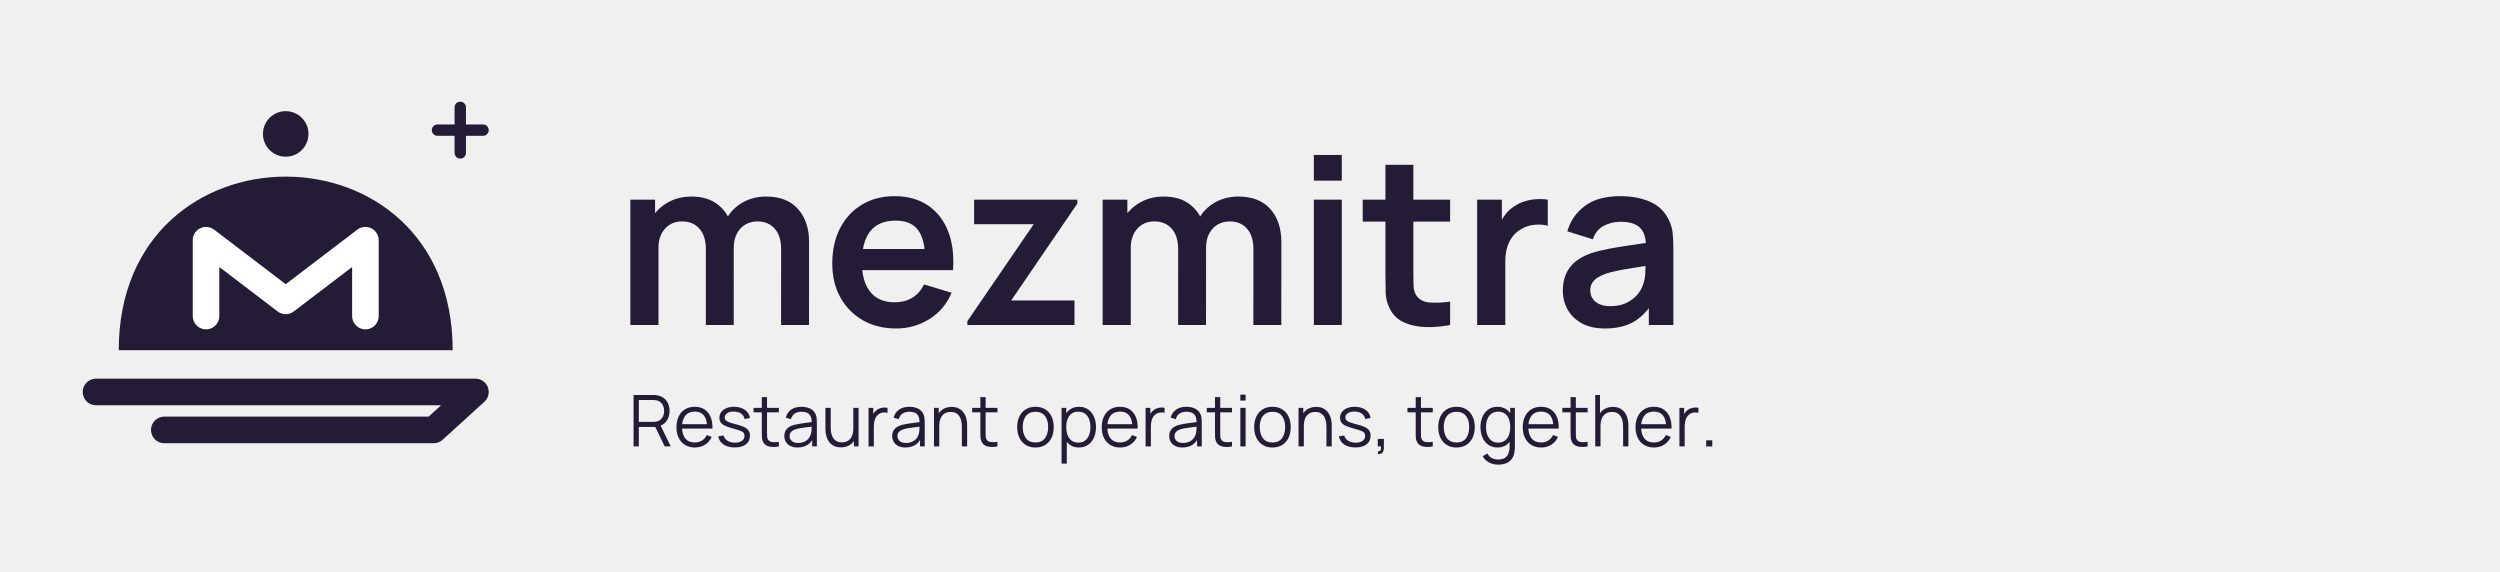
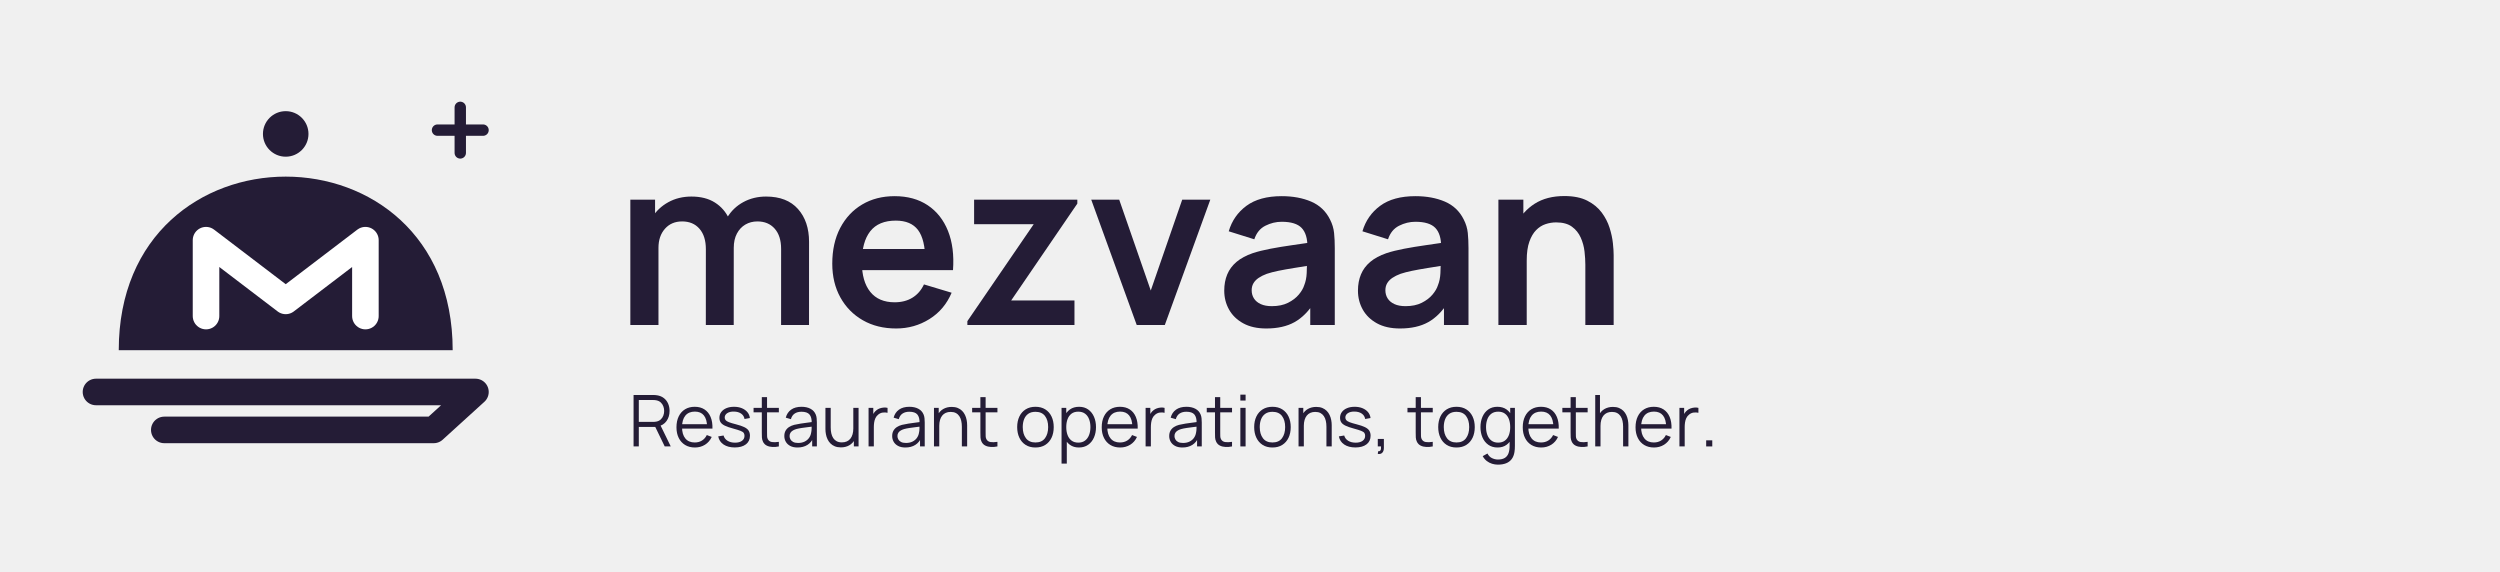
<svg xmlns="http://www.w3.org/2000/svg" width="700" height="160" viewBox="0 0 700 160" role="img">
  <g transform="translate(12 12) scale(1.0625)">
    <circle cx="64" cy="24" r="6" fill="#241C36" />
    <path d="M20 81C20 20 108 20 108 81Z" fill="#241C36" />
    <path d="M43 72V52L64 68L85 52V72" fill="none" stroke="#FFFFFF" stroke-width="7" stroke-linejoin="round" stroke-linecap="round" />
    <path d="M14 92H114L103 102H32" fill="none" stroke="#241C36" stroke-width="7" stroke-linecap="round" stroke-linejoin="round" />
    <path d="M110 17V29M104 23H116" stroke="#241C36" stroke-width="3" stroke-linecap="round" />
  </g>
-   <g aria-label="mezmitra" fill="#241C36" transform="translate(172 91) scale(0.0325 -0.0325)">
+   <g aria-label="mezvaan" fill="#241C36" transform="translate(172 91) scale(0.0325 -0.0325)">
    <path transform="translate(0,0)" d="M1437 0 1437.333 655.669Q1437.333 767.336 1382.082 829.836Q1326.832 892.337 1233.331 892.337Q1175.164 892.337 1129.247 865.42Q1083.33 838.503 1056.33 787.42Q1029.329 736.336 1029.329 664.668L921.997 728Q921.163 840.333 972.663 925.833Q1024.163 1011.333 1111.913 1059Q1199.663 1106.667 1307.663 1106.667Q1487.329 1106.667 1582.662 999.417Q1677.996 892.167 1677.996 716.667L1677.662 0ZM138.333 0V1080H351.33V745.003H380.663V0ZM788.667 0 789 653.335Q789 765.836 733.999 829.086Q678.999 892.337 584.331 892.337Q492.497 892.337 436.58 829.253Q380.663 766.169 380.663 664.668L273.33 736.667Q273.33 842.334 325.33 925.917Q377.33 1009.5 465.663 1058.083Q553.996 1106.667 664.33 1106.667Q785.329 1106.667 866.579 1055.25Q947.829 1003.834 988.579 915.334Q1029.329 826.834 1029.329 715.667L1028.996 0Z" />
    <path transform="translate(1798,0)" d="M630.665 -30Q466.832 -30 342.999 41.083Q219.166 112.167 149.583 238.083Q80 364 80 528.334Q80 705.334 148.25 835.834Q216.5 966.333 337.416 1038.167Q458.332 1110 617.332 1110Q784.832 1110 902.332 1031.667Q1019.832 953.334 1077.082 810.334Q1134.332 667.334 1120.165 472.668H881.002V560.666Q880.002 737.001 819.001 818.169Q758 899.336 627.332 899.336Q479.498 899.336 407.247 807.669Q334.996 716.001 334.996 540Q334.996 375.665 407.247 285.664Q479.498 195.663 617.332 195.663Q706.333 195.663 770.668 235.33Q835.002 274.998 870.002 349.665L1108.332 278Q1046.498 131.666 916.748 50.833Q786.999 -30 630.665 -30ZM258.997 472.668V654.999H1002.334V472.668Z" />
    <path transform="translate(3002,0)" d="M40 0V33.333L611.672 868.67H98V1080H987.333V1046L417.328 211.33H962.666V0Z" />
-     <path transform="translate(4069,0)" d="M1437 0 1437.333 655.669Q1437.333 767.336 1382.082 829.836Q1326.832 892.337 1233.331 892.337Q1175.164 892.337 1129.247 865.42Q1083.33 838.503 1056.33 787.42Q1029.329 736.336 1029.329 664.668L921.997 728Q921.163 840.333 972.663 925.833Q1024.163 1011.333 1111.913 1059Q1199.663 1106.667 1307.663 1106.667Q1487.329 1106.667 1582.662 999.417Q1677.996 892.167 1677.996 716.667L1677.662 0ZM138.333 0V1080H351.33V745.003H380.663V0ZM788.667 0 789 653.335Q789 765.836 733.999 829.086Q678.999 892.337 584.331 892.337Q492.497 892.337 436.58 829.253Q380.663 766.169 380.663 664.668L273.33 736.667Q273.33 842.334 325.33 925.917Q377.33 1009.5 465.663 1058.083Q553.996 1106.667 664.33 1106.667Q785.329 1106.667 866.579 1055.25Q947.829 1003.834 988.579 915.334Q1029.329 826.834 1029.329 715.667L1028.996 0Z" />
-     <path transform="translate(5867,0)" d="M160 1243.668V1464.999H400.663V1243.668ZM160 0V1080H400.663V0Z" />
-     <path transform="translate(6428,0)" d="M772.998 0Q666.165 -20.5 563.416 -17.667Q460.667 -14.833 379.917 20.333Q299.168 55.5 257.334 132.667Q220.001 203.166 217.835 275.999Q215.668 348.832 215.668 441.331V1380H456.331V454.664Q456.331 390.497 457.831 341.248Q459.331 291.998 478.331 260.664Q514.331 201.164 593.164 194.247Q671.998 187.33 772.998 201.664ZM20 891.003V1080H772.998V891.003Z" />
-     <path transform="translate(7294,0)" d="M140 0V1080H352.997V817L326.997 851Q347.33 905 380.83 949.666Q414.33 994.333 460.996 1023.333Q500.829 1050.5 549.246 1065.5Q597.663 1080.5 648.663 1084Q699.664 1087.5 748.33 1080V855.004Q699.663 869.17 637.579 863.837Q575.496 858.503 524.662 829.336Q475.162 802.169 443.745 760.251Q412.329 718.334 397.329 664.833Q382.329 611.333 382.329 548.666V0Z" />
-     <path transform="translate(8092,0)" d="M442.334 -30Q324.667 -30 243.75 14.417Q162.833 58.833 121.417 132.917Q80 207 80 296Q80 374.333 106.084 436.417Q132.167 498.5 186.251 544.083Q240.335 589.666 325.668 618.999Q391.335 640.499 478.419 657.083Q565.503 673.666 668.169 688.249Q770.836 702.832 883.334 719.665L796.669 671.333Q797.502 783.168 746.752 836.252Q696.001 889.337 574.666 889.337Q501.998 889.337 434.081 855.086Q366.164 820.835 338.997 738.334L118.667 807.333Q158.833 944 271.583 1027Q384.333 1110 575.333 1110Q719.5 1110 828.666 1063.166Q937.832 1016.333 991.332 908.999Q1020.332 852.333 1026.332 792.833Q1032.332 733.333 1032.332 662.667V0H821.002V234.335L856.002 195.669Q783.002 79.168 685.418 24.584Q587.834 -30 442.334 -30ZM489.999 162.331Q572 162.331 629.834 191.414Q687.668 220.498 722.335 262.082Q757.002 303.667 768.669 341.335Q787.502 387.335 790.419 446.752Q793.335 506.169 793.335 543.335L867.335 521.002Q757.669 503.502 679.586 490.835Q601.502 478.169 545.834 466.752Q490.166 455.335 446.999 441.002Q405.498 425.669 376.415 405.918Q347.331 386.168 331.83 360.001Q316.33 333.834 316.33 299Q316.33 259.499 336.08 228.582Q355.83 197.665 394.414 179.998Q432.998 162.331 489.999 162.331Z" />
+     <path transform="translate(4069,0)" d="M432 0L40 1080L281 1080L553 297L824 1080L1066 1080L674 0Z" />
+     <path transform="translate(5175,0)" d="M442.334 -30Q324.667 -30 243.75 14.417Q162.833 58.833 121.417 132.917Q80 207 80 296Q80 374.333 106.084 436.417Q132.167 498.5 186.251 544.083Q240.335 589.666 325.668 618.999Q391.335 640.499 478.419 657.083Q565.503 673.666 668.169 688.249Q770.836 702.832 883.334 719.665L796.669 671.333Q797.502 783.168 746.752 836.252Q696.001 889.337 574.666 889.337Q501.998 889.337 434.081 855.086Q366.164 820.835 338.997 738.334L118.667 807.333Q158.833 944 271.583 1027Q384.333 1110 575.333 1110Q719.5 1110 828.666 1063.166Q937.832 1016.333 991.332 908.999Q1020.332 852.333 1026.332 792.833Q1032.332 733.333 1032.332 662.667V0H821.002V234.335L856.002 195.669Q783.002 79.168 685.418 24.584Q587.834 -30 442.334 -30ZM489.999 162.331Q572 162.331 629.834 191.414Q687.668 220.498 722.335 262.082Q757.002 303.667 768.669 341.335Q787.502 387.335 790.419 446.752Q793.335 506.169 793.335 543.335L867.335 521.002Q757.669 503.502 679.586 490.835Q601.502 478.169 545.834 466.752Q490.166 455.335 446.999 441.002Q405.498 425.669 376.415 405.918Q347.331 386.168 331.83 360.001Q316.33 333.834 316.33 299Q316.33 259.499 336.08 228.582Q355.83 197.665 394.414 179.998Q432.998 162.331 489.999 162.331Z" />
+     <path transform="translate(6327,0)" d="M442.334 -30Q324.667 -30 243.75 14.417Q162.833 58.833 121.417 132.917Q80 207 80 296Q80 374.333 106.084 436.417Q132.167 498.5 186.251 544.083Q240.335 589.666 325.668 618.999Q391.335 640.499 478.419 657.083Q565.503 673.666 668.169 688.249Q770.836 702.832 883.334 719.665L796.669 671.333Q797.502 783.168 746.752 836.252Q696.001 889.337 574.666 889.337Q501.998 889.337 434.081 855.086Q366.164 820.835 338.997 738.334L118.667 807.333Q158.833 944 271.583 1027Q384.333 1110 575.333 1110Q719.5 1110 828.666 1063.166Q937.832 1016.333 991.332 908.999Q1020.332 852.333 1026.332 792.833Q1032.332 733.333 1032.332 662.667V0H821.002V234.335L856.002 195.669Q783.002 79.168 685.418 24.584Q587.834 -30 442.334 -30ZM489.999 162.331Q572 162.331 629.834 191.414Q687.668 220.498 722.335 262.082Q757.002 303.667 768.669 341.335Q787.502 387.335 790.419 446.752Q793.335 506.169 793.335 543.335L867.335 521.002Q757.669 503.502 679.586 490.835Q601.502 478.169 545.834 466.752Q490.166 455.335 446.999 441.002Q405.498 425.669 376.415 405.918Q347.331 386.168 331.83 360.001Q316.33 333.834 316.33 299Q316.33 259.499 336.08 228.582Q355.83 197.665 394.414 179.998Q432.998 162.331 489.999 162.331Z" />
+     <path transform="translate(7479,0)" d="M887 0L887 520Q887 571 880 633Q873 695 847.5 752.5Q822 810 771.5 847Q721 884 635 884Q589 884 544 869Q499 854 463 817.5Q427 781 404.5 717.5Q382 654 382 555L239 616Q239 754 292.5 866Q346 978 450 1044.5Q554 1111 706 1111Q826 1111 904 1071Q982 1031 1028 969Q1074 907 1096 837Q1118 767 1124.5 704.5Q1131 642 1131 603L1131 0ZM138 0L138 1080L353 1080L353 745L382 745L382 0Z" />
  </g>
  <g aria-label="Restaurant operations, together." fill="#241C36" transform="translate(176 125) scale(0.01 -0.01)">
    <path transform="translate(0,0)" d="M140 0V1440H695.998Q716.998 1440 743.498 1438.5Q769.998 1437 797.331 1432Q909.664 1414.667 988.164 1353.334Q1066.664 1292 1107.33 1198.834Q1147.997 1105.667 1147.997 993.334Q1147.997 830.335 1061.997 710.168Q975.997 590.002 815.998 558.669L765.334 546.668H286.663V0ZM1012.002 0 728.002 586 869.331 640 1181.331 0ZM286.663 687.332H691.999Q710.332 687.332 734.332 689.332Q758.332 691.332 781.332 695.998Q854.999 711.665 902.666 756.832Q950.334 801.999 973.501 864.166Q996.668 926.333 996.668 993.334Q996.668 1060.335 973.501 1122.502Q950.334 1184.67 902.666 1229.837Q854.999 1275.003 781.332 1290.67Q758.332 1296.003 734.332 1297.67Q710.332 1299.337 691.999 1299.337H286.663Z" />
    <path transform="translate(1261,0)" d="M596.665 -30Q439.332 -30 323.499 39.833Q207.666 109.667 143.833 236.833Q80 364 80 535.334Q80 712.334 143 841.334Q206 970.333 320.666 1040.167Q435.332 1110 591.332 1110Q751.332 1110 864.332 1036.667Q977.332 963.334 1035.332 826.334Q1093.332 689.334 1087.665 498.668H938.002V550.666Q934.002 761.001 847.501 868.169Q761 975.336 595.332 975.336Q420.998 975.336 328.497 862.169Q235.996 749.001 235.996 540Q235.996 335.665 328.497 223.164Q420.998 110.663 591.332 110.663Q707.333 110.663 793.668 164.33Q880.002 217.998 930.002 318.665L1067.332 266Q1002.998 124.666 878.498 47.333Q753.999 -30 596.665 -30ZM183.997 498.668V621.999H1009.334V498.668Z" />
    <path transform="translate(2430,0)" d="M543.333 -28.667Q353.333 -28.667 230.833 53.166Q108.333 134.999 80 281.332L229.996 305.998Q253.663 213.998 339.497 159.664Q425.331 105.33 551.332 105.33Q674.001 105.33 745.001 156.831Q816.002 208.332 816.002 297.333Q816.002 347.333 793.336 378.834Q770.669 410.334 701.835 437.334Q633.001 464.335 496.001 501.335Q349.333 540.668 266 581.002Q182.667 621.335 148 673.835Q113.333 726.335 113.333 802.001Q113.333 894.001 165 963.5Q216.667 1033 308.833 1071.5Q401 1110 523.333 1110Q644.999 1110 741.332 1070.667Q837.666 1031.333 896.832 960.333Q955.999 889.333 966.666 795.333L816.669 768.001Q801.669 863.335 722.335 918.669Q643 974.003 521.332 976.003Q406.331 979.003 334.164 932.669Q261.996 886.335 261.996 809.334Q261.996 766 287.83 735.333Q313.663 704.666 382.163 677.999Q450.664 651.333 577.997 619.333Q726.998 581.332 812.165 539.166Q897.332 496.999 932.999 439.832Q968.665 382.666 968.665 299.333Q968.665 146 855.332 58.666Q741.999 -28.667 543.333 -28.667Z" />
    <path transform="translate(3480,0)" d="M727.998 0Q636.665 -19 548.166 -15.167Q459.667 -11.333 390.167 22.833Q320.668 57 285.334 128.667Q256.001 188.666 253.335 250.499Q250.668 312.332 250.668 391.331V1380H397.331V396.664Q397.331 328.997 398.831 283.498Q400.331 237.998 419.331 202.664Q455.331 135.664 533.664 122.997Q611.998 110.33 727.998 128.664ZM20 954.003V1080H727.998V954.003Z" />
    <path transform="translate(4281,0)" d="M449.334 -30Q326.667 -30 244.5 14.167Q162.333 58.333 121.167 131.167Q80 204 80 290Q80 378.333 115.334 440.667Q150.667 503 212.501 542.833Q274.335 582.666 354.668 603.999Q437.335 623.999 536.669 639.333Q636.003 654.666 731.669 666.499Q827.336 678.332 899.334 688.665L846.669 657.333Q850.002 816.668 785.002 894.002Q720.001 971.337 558.666 971.337Q447.998 971.337 371.331 921.336Q294.664 871.335 263.997 763.334L120.667 805.333Q158.333 950 270.333 1030Q382.333 1110 561.333 1110Q709 1110 812.666 1054.666Q916.332 999.333 959.332 893.999Q979.332 847.333 985.332 789.333Q991.332 731.333 991.332 670.667V0H860.002V271.335L898.002 254.669Q843.002 115.668 727.168 42.834Q611.334 -30 449.334 -30ZM465.999 97.331Q569 97.331 645.834 134.164Q722.668 170.998 769.835 235.332Q817.002 299.667 830.669 381.335Q843.002 433.335 844.169 495.502Q845.335 557.669 845.335 589.335L901.335 560.002Q825.669 550.002 738.336 539.835Q651.002 529.669 566.334 517.002Q481.666 504.335 413.999 486.002Q367.998 472.669 325.165 449.168Q282.331 425.668 254.83 387.001Q227.33 348.334 227.33 290Q227.33 242.999 250.83 198.832Q274.33 154.665 326.664 125.998Q378.998 97.331 465.999 97.331Z" />
    <path transform="translate(5392,0)" d="M552.667 -26.667Q455.668 -26.667 383.335 3Q311.002 32.666 260.502 83.666Q210.001 134.665 179.001 200.498Q148.001 266.331 134 339.665Q120 412.999 120 486V1080H267.996V528.665Q267.996 439.664 284.996 363.83Q301.997 287.996 339.664 231.663Q377.331 175.329 436.832 144.33Q496.332 113.33 581.332 113.33Q659 113.33 718.667 139.997Q778.334 166.664 818.668 217.165Q859.001 267.665 879.835 340.166Q900.668 412.666 900.668 503.999L1004.666 480.667Q1004.666 314.666 946.666 201.666Q888.666 88.666 786.833 31Q685 -26.667 552.667 -26.667ZM916.001 0V265.997H900.668V1080H1047.997V0Z" />
    <path transform="translate(6580,0)" d="M140 0V1080H271.997V820L245.997 854Q264.33 902 293.33 942.666Q322.33 983.333 355.996 1009.333Q398.329 1046 453.996 1065.5Q509.663 1085 566.663 1088.5Q623.664 1092 671.33 1080V942.004Q611.663 956.67 541.829 948.837Q471.996 941.003 412.662 893.336Q358.662 850.669 331.995 792.501Q305.329 734.334 296.329 668.833Q287.329 603.333 287.329 538.666V0Z" />
    <path transform="translate(7301,0)" d="M449.334 -30Q326.667 -30 244.5 14.167Q162.333 58.333 121.167 131.167Q80 204 80 290Q80 378.333 115.334 440.667Q150.667 503 212.501 542.833Q274.335 582.666 354.668 603.999Q437.335 623.999 536.669 639.333Q636.003 654.666 731.669 666.499Q827.336 678.332 899.334 688.665L846.669 657.333Q850.002 816.668 785.002 894.002Q720.001 971.337 558.666 971.337Q447.998 971.337 371.331 921.336Q294.664 871.335 263.997 763.334L120.667 805.333Q158.333 950 270.333 1030Q382.333 1110 561.333 1110Q709 1110 812.666 1054.666Q916.332 999.333 959.332 893.999Q979.332 847.333 985.332 789.333Q991.332 731.333 991.332 670.667V0H860.002V271.335L898.002 254.669Q843.002 115.668 727.168 42.834Q611.334 -30 449.334 -30ZM465.999 97.331Q569 97.331 645.834 134.164Q722.668 170.998 769.835 235.332Q817.002 299.667 830.669 381.335Q843.002 433.335 844.169 495.502Q845.335 557.669 845.335 589.335L901.335 560.002Q825.669 550.002 738.336 539.835Q651.002 529.669 566.334 517.002Q481.666 504.335 413.999 486.002Q367.998 472.669 325.165 449.168Q282.331 425.668 254.83 387.001Q227.33 348.334 227.33 290Q227.33 242.999 250.83 198.832Q274.33 154.665 326.664 125.998Q378.998 97.331 465.999 97.331Z" />
    <path transform="translate(8412,0)" d="M920.001 0V551.335Q920.001 641.003 903.001 716.503Q886.001 792.004 848.333 848.337Q810.666 904.671 751.166 935.67Q691.665 966.67 606.666 966.67Q528.998 966.67 469.33 940.003Q409.663 913.336 369.33 862.835Q328.996 812.335 308.163 740.001Q287.329 667.667 287.329 576.001L183.331 599.333Q183.331 765.334 241.331 878.334Q299.331 991.334 401.165 1049Q502.998 1106.667 635.33 1106.667Q732.33 1106.667 804.663 1077Q876.996 1047.334 927.496 996.334Q977.996 945.335 1008.996 879.502Q1039.997 813.669 1053.997 740.335Q1067.997 667.001 1067.997 594V0ZM139.333 0V1080H271.997V814.003H287.329V0Z" />
    <path transform="translate(9600,0)" d="M727.998 0Q636.665 -19 548.166 -15.167Q459.667 -11.333 390.167 22.833Q320.668 57 285.334 128.667Q256.001 188.666 253.335 250.499Q250.668 312.332 250.668 391.331V1380H397.331V396.664Q397.331 328.997 398.831 283.498Q400.331 237.998 419.331 202.664Q455.331 135.664 533.664 122.997Q611.998 110.33 727.998 128.664ZM20 954.003V1080H727.998V954.003Z" />
    <path transform="translate(10401,0)" d="" />
    <path transform="translate(10801,0)" d="M591.332 -30Q430.332 -30 315.999 43.0Q201.666 116 140.833 244.833Q80 373.667 80 541.333Q80 711 142 839.167Q204 967.333 318.666 1038.667Q433.332 1110 591.332 1110Q752.999 1110 867.499 1037.333Q981.998 964.667 1042.665 836.5Q1103.331 708.333 1103.331 541.333Q1103.331 371.333 1042.165 242.833Q980.998 114.333 866.165 42.167Q751.332 -30 591.332 -30ZM591.332 110.663Q771 110.663 859.168 230.497Q947.335 350.332 947.335 541.333Q947.335 736.668 858.501 853.003Q769.667 969.337 591.332 969.337Q470.331 969.337 391.664 914.67Q312.997 860.003 274.496 763.668Q235.996 667.334 235.996 541.333Q235.996 346.332 326.163 228.498Q416.331 110.663 591.332 110.663Z" />
    <path transform="translate(11984,0)" d="M624.665 -30Q475.666 -30 372.999 45.667Q270.333 121.333 217.166 250.667Q163.999 380 163.999 541.333Q163.999 704.667 217.333 833.333Q270.666 962 374.666 1036Q478.666 1110 630.666 1110Q778.999 1110 884.999 1035Q990.998 960 1047.498 831.167Q1103.998 702.333 1103.998 541.333Q1103.998 379.333 1047.165 250Q990.332 120.667 883.332 45.333Q776.332 -30 624.665 -30ZM139.333 -480V1080H271.33V266.664H286.663V-480ZM610 106.663Q722.667 106.663 797.668 163.997Q872.668 221.331 910.335 319.832Q948.002 418.332 948.002 541.333Q948.002 663.334 911.002 761.168Q874.002 859.002 798.501 916.169Q723 973.337 606.666 973.337Q494.332 973.337 419.832 918.336Q345.331 863.336 308.33 765.668Q271.33 668.001 271.33 541.333Q271.33 415.999 307.997 317.665Q344.664 219.331 419.831 162.997Q494.999 106.663 610 106.663Z" />
    <path transform="translate(13168,0)" d="M596.665 -30Q439.332 -30 323.499 39.833Q207.666 109.667 143.833 236.833Q80 364 80 535.334Q80 712.334 143 841.334Q206 970.333 320.666 1040.167Q435.332 1110 591.332 1110Q751.332 1110 864.332 1036.667Q977.332 963.334 1035.332 826.334Q1093.332 689.334 1087.665 498.668H938.002V550.666Q934.002 761.001 847.501 868.169Q761 975.336 595.332 975.336Q420.998 975.336 328.497 862.169Q235.996 749.001 235.996 540Q235.996 335.665 328.497 223.164Q420.998 110.663 591.332 110.663Q707.333 110.663 793.668 164.33Q880.002 217.998 930.002 318.665L1067.332 266Q1002.998 124.666 878.498 47.333Q753.999 -30 596.665 -30ZM183.997 498.668V621.999H1009.334V498.668Z" />
    <path transform="translate(14337,0)" d="M140 0V1080H271.997V820L245.997 854Q264.33 902 293.33 942.666Q322.33 983.333 355.996 1009.333Q398.329 1046 453.996 1065.5Q509.663 1085 566.663 1088.5Q623.664 1092 671.33 1080V942.004Q611.663 956.67 541.829 948.837Q471.996 941.003 412.662 893.336Q358.662 850.669 331.995 792.501Q305.329 734.334 296.329 668.833Q287.329 603.333 287.329 538.666V0Z" />
    <path transform="translate(15058,0)" d="M449.334 -30Q326.667 -30 244.5 14.167Q162.333 58.333 121.167 131.167Q80 204 80 290Q80 378.333 115.334 440.667Q150.667 503 212.501 542.833Q274.335 582.666 354.668 603.999Q437.335 623.999 536.669 639.333Q636.003 654.666 731.669 666.499Q827.336 678.332 899.334 688.665L846.669 657.333Q850.002 816.668 785.002 894.002Q720.001 971.337 558.666 971.337Q447.998 971.337 371.331 921.336Q294.664 871.335 263.997 763.334L120.667 805.333Q158.333 950 270.333 1030Q382.333 1110 561.333 1110Q709 1110 812.666 1054.666Q916.332 999.333 959.332 893.999Q979.332 847.333 985.332 789.333Q991.332 731.333 991.332 670.667V0H860.002V271.335L898.002 254.669Q843.002 115.668 727.168 42.834Q611.334 -30 449.334 -30ZM465.999 97.331Q569 97.331 645.834 134.164Q722.668 170.998 769.835 235.332Q817.002 299.667 830.669 381.335Q843.002 433.335 844.169 495.502Q845.335 557.669 845.335 589.335L901.335 560.002Q825.669 550.002 738.336 539.835Q651.002 529.669 566.334 517.002Q481.666 504.335 413.999 486.002Q367.998 472.669 325.165 449.168Q282.331 425.668 254.83 387.001Q227.33 348.334 227.33 290Q227.33 242.999 250.83 198.832Q274.33 154.665 326.664 125.998Q378.998 97.331 465.999 97.331Z" />
    <path transform="translate(16169,0)" d="M727.998 0Q636.665 -19 548.166 -15.167Q459.667 -11.333 390.167 22.833Q320.668 57 285.334 128.667Q256.001 188.666 253.335 250.499Q250.668 312.332 250.668 391.331V1380H397.331V396.664Q397.331 328.997 398.831 283.498Q400.331 237.998 419.331 202.664Q455.331 135.664 533.664 122.997Q611.998 110.33 727.998 128.664ZM20 954.003V1080H727.998V954.003Z" />
    <path transform="translate(16970,0)" d="M160 1284.668V1449.999H306.663V1284.668ZM160 0V1080H306.663V0Z" />
    <path transform="translate(17437,0)" d="M591.332 -30Q430.332 -30 315.999 43.0Q201.666 116 140.833 244.833Q80 373.667 80 541.333Q80 711 142 839.167Q204 967.333 318.666 1038.667Q433.332 1110 591.332 1110Q752.999 1110 867.499 1037.333Q981.998 964.667 1042.665 836.5Q1103.331 708.333 1103.331 541.333Q1103.331 371.333 1042.165 242.833Q980.998 114.333 866.165 42.167Q751.332 -30 591.332 -30ZM591.332 110.663Q771 110.663 859.168 230.497Q947.335 350.332 947.335 541.333Q947.335 736.668 858.501 853.003Q769.667 969.337 591.332 969.337Q470.331 969.337 391.664 914.67Q312.997 860.003 274.496 763.668Q235.996 667.334 235.996 541.333Q235.996 346.332 326.163 228.498Q416.331 110.663 591.332 110.663Z" />
    <path transform="translate(18620,0)" d="M920.001 0V551.335Q920.001 641.003 903.001 716.503Q886.001 792.004 848.333 848.337Q810.666 904.671 751.166 935.67Q691.665 966.67 606.666 966.67Q528.998 966.67 469.33 940.003Q409.663 913.336 369.33 862.835Q328.996 812.335 308.163 740.001Q287.329 667.667 287.329 576.001L183.331 599.333Q183.331 765.334 241.331 878.334Q299.331 991.334 401.165 1049Q502.998 1106.667 635.33 1106.667Q732.33 1106.667 804.663 1077Q876.996 1047.334 927.496 996.334Q977.996 945.335 1008.996 879.502Q1039.997 813.669 1053.997 740.335Q1067.997 667.001 1067.997 594V0ZM139.333 0V1080H271.997V814.003H287.329V0Z" />
    <path transform="translate(19808,0)" d="M543.333 -28.667Q353.333 -28.667 230.833 53.166Q108.333 134.999 80 281.332L229.996 305.998Q253.663 213.998 339.497 159.664Q425.331 105.33 551.332 105.33Q674.001 105.33 745.001 156.831Q816.002 208.332 816.002 297.333Q816.002 347.333 793.336 378.834Q770.669 410.334 701.835 437.334Q633.001 464.335 496.001 501.335Q349.333 540.668 266 581.002Q182.667 621.335 148 673.835Q113.333 726.335 113.333 802.001Q113.333 894.001 165 963.5Q216.667 1033 308.833 1071.5Q401 1110 523.333 1110Q644.999 1110 741.332 1070.667Q837.666 1031.333 896.832 960.333Q955.999 889.333 966.666 795.333L816.669 768.001Q801.669 863.335 722.335 918.669Q643 974.003 521.332 976.003Q406.331 979.003 334.164 932.669Q261.996 886.335 261.996 809.334Q261.996 766 287.83 735.333Q313.663 704.666 382.163 677.999Q450.664 651.333 577.997 619.333Q726.998 581.332 812.165 539.166Q897.332 496.999 932.999 439.832Q968.665 382.666 968.665 299.333Q968.665 146 855.332 58.666Q741.999 -28.667 543.333 -28.667Z" />
    <path transform="translate(20858,0)" d="M120 -208.665 129.333 -135.999Q168.666 -138.666 186.666 -119.833Q204.665 -100.999 208.832 -69.166Q212.998 -37.333 210.665 0H120V210.665H290.664V-40.001Q290.664 -132 244.331 -177.999Q197.998 -223.998 120 -208.665Z" />
    <path transform="translate(21389,0)" d="" />
    <path transform="translate(21789,0)" d="M727.998 0Q636.665 -19 548.166 -15.167Q459.667 -11.333 390.167 22.833Q320.668 57 285.334 128.667Q256.001 188.666 253.335 250.499Q250.668 312.332 250.668 391.331V1380H397.331V396.664Q397.331 328.997 398.831 283.498Q400.331 237.998 419.331 202.664Q455.331 135.664 533.664 122.997Q611.998 110.33 727.998 128.664ZM20 954.003V1080H727.998V954.003Z" />
    <path transform="translate(22590,0)" d="M591.332 -30Q430.332 -30 315.999 43.0Q201.666 116 140.833 244.833Q80 373.667 80 541.333Q80 711 142 839.167Q204 967.333 318.666 1038.667Q433.332 1110 591.332 1110Q752.999 1110 867.499 1037.333Q981.998 964.667 1042.665 836.5Q1103.331 708.333 1103.331 541.333Q1103.331 371.333 1042.165 242.833Q980.998 114.333 866.165 42.167Q751.332 -30 591.332 -30ZM591.332 110.663Q771 110.663 859.168 230.497Q947.335 350.332 947.335 541.333Q947.335 736.668 858.501 853.003Q769.667 969.337 591.332 969.337Q470.331 969.337 391.664 914.67Q312.997 860.003 274.496 763.668Q235.996 667.334 235.996 541.333Q235.996 346.332 326.163 228.498Q416.331 110.663 591.332 110.663Z" />
    <path transform="translate(23773,0)" d="M568.666 -510Q485.999 -510 405.666 -485.5Q325.333 -461 257.166 -408.5Q188.999 -356 142.666 -272L275.995 -198.001Q320.663 -288.003 402.164 -327.336Q483.665 -366.67 569.332 -366.67Q686.334 -366.67 758.668 -323.503Q831.002 -280.335 863.835 -195.167Q896.668 -109.999 896.002 16.669V305.335H912.668V1080H1043.998V15.336Q1043.998 -30.664 1041.498 -73.164Q1038.998 -115.665 1031.998 -157.331Q1012.665 -277.665 953.499 -355.666Q894.332 -433.666 797.666 -471.833Q700.999 -510 568.666 -510ZM559.333 -30Q407.666 -30 300.666 45.333Q193.666 120.667 136.833 250Q80 379.333 80 541.333Q80 702.333 136.5 831.167Q193 960 298.999 1035Q404.999 1110 553.332 1110Q705.332 1110 809.332 1036Q913.332 962 966.665 833.333Q1019.999 704.667 1019.999 541.333Q1019.999 380 966.832 250.667Q913.665 121.333 810.999 45.667Q708.332 -30 559.333 -30ZM573.999 106.663Q688.999 106.663 764.167 162.997Q839.334 219.331 876.001 317.665Q912.668 415.999 912.668 541.333Q912.668 668.001 875.668 765.668Q838.667 863.336 764.167 918.336Q689.666 973.337 577.332 973.337Q460.998 973.337 385.164 916.169Q309.33 859.002 272.663 761.168Q235.996 663.334 235.996 541.333Q235.996 418.332 273.663 319.832Q311.33 221.331 386.331 163.997Q461.331 106.663 573.999 106.663Z" />
    <path transform="translate(24957,0)" d="M596.665 -30Q439.332 -30 323.499 39.833Q207.666 109.667 143.833 236.833Q80 364 80 535.334Q80 712.334 143 841.334Q206 970.333 320.666 1040.167Q435.332 1110 591.332 1110Q751.332 1110 864.332 1036.667Q977.332 963.334 1035.332 826.334Q1093.332 689.334 1087.665 498.668H938.002V550.666Q934.002 761.001 847.501 868.169Q761 975.336 595.332 975.336Q420.998 975.336 328.497 862.169Q235.996 749.001 235.996 540Q235.996 335.665 328.497 223.164Q420.998 110.663 591.332 110.663Q707.333 110.663 793.668 164.33Q880.002 217.998 930.002 318.665L1067.332 266Q1002.998 124.666 878.498 47.333Q753.999 -30 596.665 -30ZM183.997 498.668V621.999H1009.334V498.668Z" />
    <path transform="translate(26126,0)" d="M727.998 0Q636.665 -19 548.166 -15.167Q459.667 -11.333 390.167 22.833Q320.668 57 285.334 128.667Q256.001 188.666 253.335 250.499Q250.668 312.332 250.668 391.331V1380H397.331V396.664Q397.331 328.997 398.831 283.498Q400.331 237.998 419.331 202.664Q455.331 135.664 533.664 122.997Q611.998 110.33 727.998 128.664ZM20 954.003V1080H727.998V954.003Z" />
    <path transform="translate(26927,0)" d="M920.001 0V551.335Q920.001 641.003 903.001 716.503Q886.001 792.004 848.333 848.337Q810.666 904.671 751.166 935.67Q691.665 966.67 606.666 966.67Q528.998 966.67 469.33 940.003Q409.663 913.336 369.33 862.835Q328.996 812.335 308.163 740.001Q287.329 667.667 287.329 576.001L183.331 599.333Q183.331 765.334 241.331 878.334Q299.331 991.334 401.165 1049Q502.998 1106.667 635.33 1106.667Q732.33 1106.667 804.663 1077Q876.996 1047.334 927.496 996.334Q977.996 945.335 1008.996 879.502Q1039.997 813.669 1053.997 740.335Q1067.997 667.001 1067.997 594V0ZM139.333 0V1440H271.997V626.664H287.329V0Z" />
    <path transform="translate(28115,0)" d="M596.665 -30Q439.332 -30 323.499 39.833Q207.666 109.667 143.833 236.833Q80 364 80 535.334Q80 712.334 143 841.334Q206 970.333 320.666 1040.167Q435.332 1110 591.332 1110Q751.332 1110 864.332 1036.667Q977.332 963.334 1035.332 826.334Q1093.332 689.334 1087.665 498.668H938.002V550.666Q934.002 761.001 847.501 868.169Q761 975.336 595.332 975.336Q420.998 975.336 328.497 862.169Q235.996 749.001 235.996 540Q235.996 335.665 328.497 223.164Q420.998 110.663 591.332 110.663Q707.333 110.663 793.668 164.33Q880.002 217.998 930.002 318.665L1067.332 266Q1002.998 124.666 878.498 47.333Q753.999 -30 596.665 -30ZM183.997 498.668V621.999H1009.334V498.668Z" />
    <path transform="translate(29284,0)" d="M140 0V1080H271.997V820L245.997 854Q264.33 902 293.33 942.666Q322.33 983.333 355.996 1009.333Q398.329 1046 453.996 1065.5Q509.663 1085 566.663 1088.5Q623.664 1092 671.33 1080V942.004Q611.663 956.67 541.829 948.837Q471.996 941.003 412.662 893.336Q358.662 850.669 331.995 792.501Q305.329 734.334 296.329 668.833Q287.329 603.333 287.329 538.666V0Z" />
    <path transform="translate(30005,0)" d="M168 0V170.664H338.663V0Z" />
  </g>
</svg>
